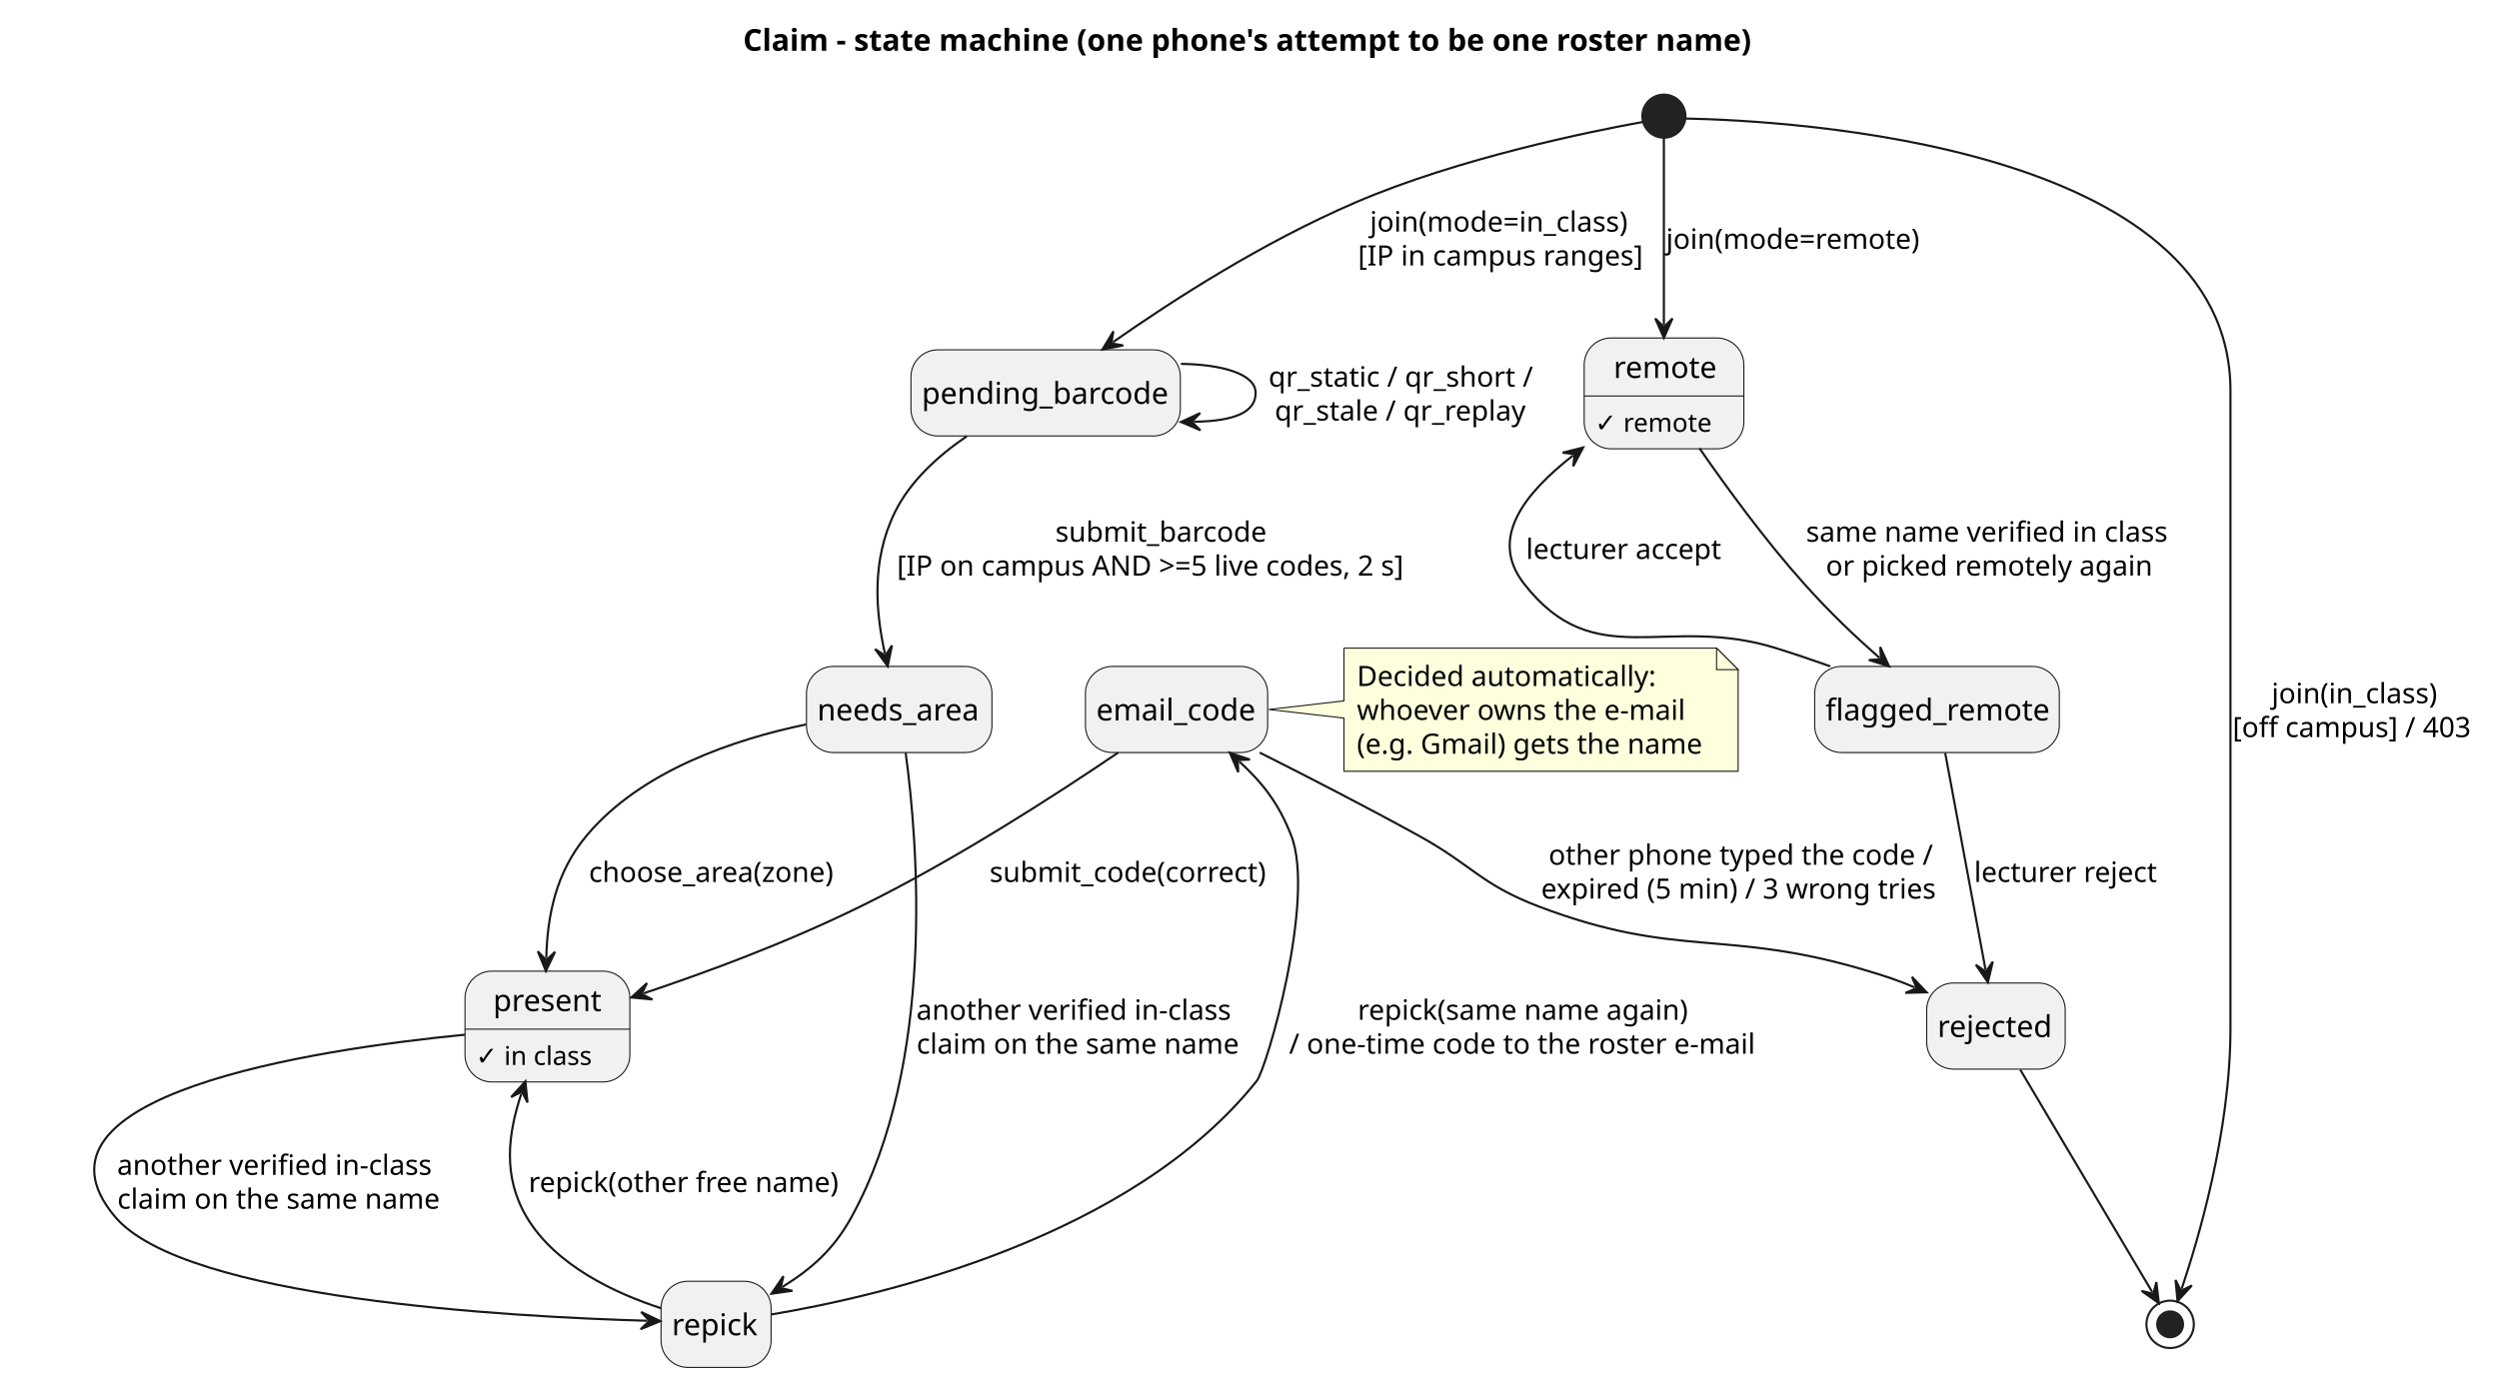
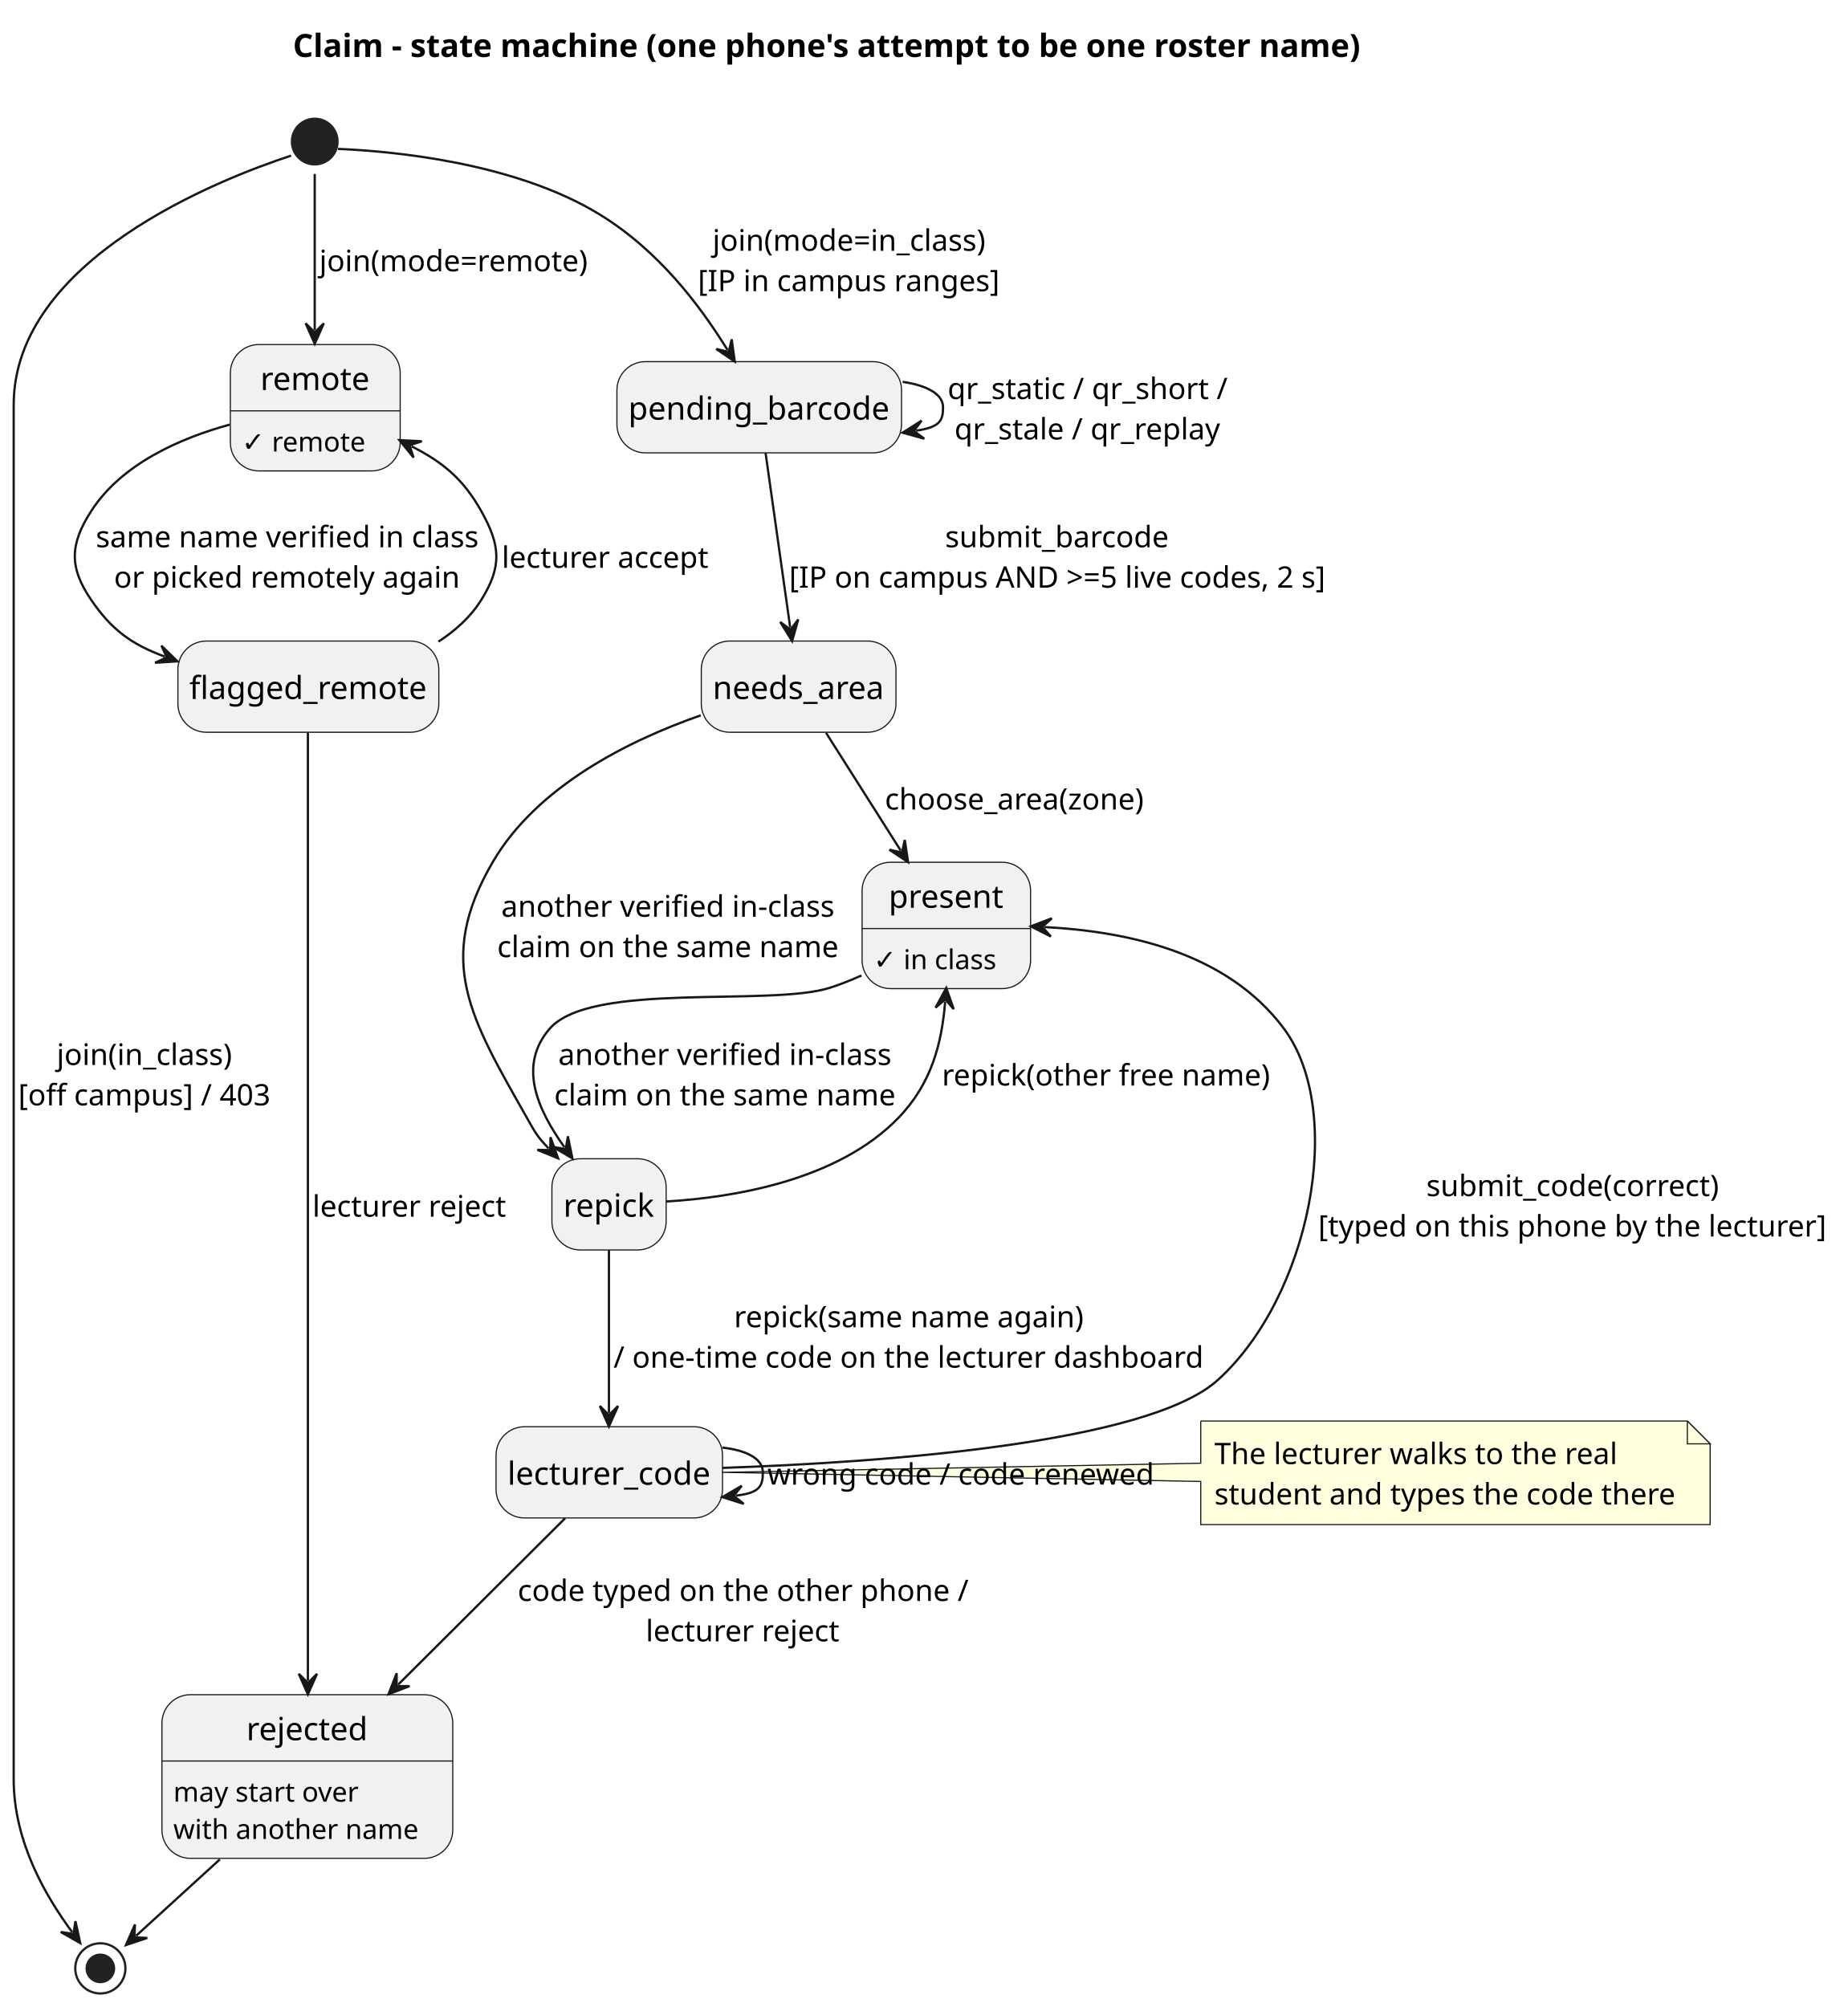
- <svg xmlns="http://www.w3.org/2000/svg" contentStyleType="text/css" height="640px" preserveAspectRatio="none" style="width:1160px;height:640px;background:#FFFFFF;" version="1.1" viewBox="0 0 1160 640" width="1160px" zoomAndPan="magnify">
+ <svg xmlns="http://www.w3.org/2000/svg" contentStyleType="text/css" height="880px" preserveAspectRatio="none" style="width:810px;height:880px;background:#FFFFFF;" version="1.1" viewBox="0 0 810 880" width="810px" zoomAndPan="magnify">
  <defs />
  <g>
-     <text fill="#000000" font-family="sans-serif" font-size="14" font-weight="bold" lengthAdjust="spacing" textLength="456.326" x="344.915" y="23.562">Claim - state machine (one phone's attempt to be one roster name)</text>
-     <ellipse cx="772.35" cy="53.94" fill="#222222" rx="10" ry="10" style="stroke:#222222;stroke-width:1.0;" />
+     <text fill="#000000" font-family="sans-serif" font-size="14" font-weight="bold" lengthAdjust="spacing" textLength="464.623" x="128.438" y="24.966">Claim - state machine (one phone's attempt to be one roster name)</text>
+     <ellipse cx="138" cy="62.068" fill="#222222" rx="10" ry="10" style="stroke:#222222;stroke-width:1.0;" />
    <g id="remote">
-       <rect fill="#F1F1F1" height="51.459" rx="12.5" ry="12.5" style="stroke:#181818;stroke-width:0.5;" width="74.129" x="735.35" y="156.94" />
-       <line style="stroke:#181818;stroke-width:0.5;" x1="735.35" x2="809.479" y1="183.879" y2="183.879" />
-       <text fill="#000000" font-family="sans-serif" font-size="14" lengthAdjust="spacing" textLength="46.833" x="748.998" y="175.502">remote</text>
-       <text fill="#000000" font-family="sans-serif" font-size="12" lengthAdjust="spacing" textLength="54.129" x="740.35" y="200.504">✓ remote</text>
+       <rect fill="#F1F1F1" height="55.412" rx="12.5" ry="12.5" style="stroke:#181818;stroke-width:0.5;" width="74.479" x="101" y="151.068" />
+       <line style="stroke:#181818;stroke-width:0.5;" x1="101" x2="175.479" y1="180.136" y2="180.136" />
+       <text fill="#000000" font-family="sans-serif" font-size="14" lengthAdjust="spacing" textLength="48.188" x="114.146" y="171.034">remote</text>
+       <text fill="#000000" font-family="sans-serif" font-size="12" lengthAdjust="spacing" textLength="54.479" x="106" y="197.964">✓ remote</text>
    </g>
-     <rect fill="#F1F1F1" height="40" rx="12.5" ry="12.5" style="stroke:#181818;stroke-width:0.5;" width="125.042" x="422.85" y="162.44" />
-     <text fill="#000000" font-family="sans-serif" font-size="14" lengthAdjust="spacing" textLength="115.042" x="427.85" y="187.532">pending_barcode</text>
-     <ellipse cx="1007.35" cy="614.939" fill="none" rx="11" ry="11" style="stroke:#222222;stroke-width:1.0;" />
-     <ellipse cx="1007.35" cy="614.939" fill="#222222" rx="6" ry="6" style="stroke:#222222;stroke-width:1.0;" />
-     <rect fill="#F1F1F1" height="40" rx="12.5" ry="12.5" style="stroke:#181818;stroke-width:0.5;" width="86.098" x="374.35" y="309.44" />
-     <text fill="#000000" font-family="sans-serif" font-size="14" lengthAdjust="spacing" textLength="76.098" x="379.35" y="334.532">needs_area</text>
+     <rect fill="#F1F1F1" height="40" rx="12.5" ry="12.5" style="stroke:#181818;stroke-width:0.5;" width="124.8" x="270.5" y="158.568" />
+     <text fill="#000000" font-family="sans-serif" font-size="14" lengthAdjust="spacing" textLength="114.8" x="275.5" y="184">pending_barcode</text>
+     <ellipse cx="44" cy="863.068" fill="none" rx="11" ry="11" style="stroke:#222222;stroke-width:1.0;" />
+     <ellipse cx="44" cy="863.068" fill="#222222" rx="6" ry="6" style="stroke:#222222;stroke-width:1.0;" />
+     <rect fill="#F1F1F1" height="40" rx="12.5" ry="12.5" style="stroke:#181818;stroke-width:0.5;" width="85.362" x="307.5" y="281.068" />
+     <text fill="#000000" font-family="sans-serif" font-size="14" lengthAdjust="spacing" textLength="75.362" x="312.5" y="306.5">needs_area</text>
    <g id="present">
-       <rect fill="#F1F1F1" height="51.459" rx="12.5" ry="12.5" style="stroke:#181818;stroke-width:0.5;" width="76.525" x="215.85" y="450.94" />
-       <line style="stroke:#181818;stroke-width:0.5;" x1="215.85" x2="292.375" y1="477.879" y2="477.879" />
-       <text fill="#000000" font-family="sans-serif" font-size="14" lengthAdjust="spacing" textLength="50.408" x="228.909" y="469.502">present</text>
-       <text fill="#000000" font-family="sans-serif" font-size="12" lengthAdjust="spacing" textLength="56.525" x="220.85" y="494.504">✓ in class</text>
+       <rect fill="#F1F1F1" height="55.412" rx="12.5" ry="12.5" style="stroke:#181818;stroke-width:0.5;" width="73.891" x="378" y="378.068" />
+       <line style="stroke:#181818;stroke-width:0.5;" x1="378" x2="451.891" y1="407.136" y2="407.136" />
+       <text fill="#000000" font-family="sans-serif" font-size="14" lengthAdjust="spacing" textLength="50.596" x="389.648" y="398.034">present</text>
+       <text fill="#000000" font-family="sans-serif" font-size="12" lengthAdjust="spacing" textLength="53.891" x="383" y="424.964">✓ in class</text>
    </g>
-     <rect fill="#F1F1F1" height="40" rx="12.5" ry="12.5" style="stroke:#181818;stroke-width:0.5;" width="113.558" x="842.35" y="309.44" />
-     <text fill="#000000" font-family="sans-serif" font-size="14" lengthAdjust="spacing" textLength="103.558" x="847.35" y="334.532">flagged_remote</text>
-     <rect fill="#F1F1F1" height="40" rx="12.5" ry="12.5" style="stroke:#181818;stroke-width:0.5;" width="51.077" x="306.85" y="594.939" />
-     <text fill="#000000" font-family="sans-serif" font-size="14" lengthAdjust="spacing" textLength="41.077" x="311.85" y="620.032">repick</text>
-     <rect fill="#F1F1F1" height="40" rx="12.5" ry="12.5" style="stroke:#181818;stroke-width:0.5;" width="84.58" x="503.85" y="309.44" />
-     <text fill="#000000" font-family="sans-serif" font-size="14" lengthAdjust="spacing" textLength="74.58" x="508.85" y="334.532">email_code</text>
-     <rect fill="#F1F1F1" height="40" rx="12.5" ry="12.5" style="stroke:#181818;stroke-width:0.5;" width="64.298" x="894.35" y="456.44" />
-     <text fill="#000000" font-family="sans-serif" font-size="14" lengthAdjust="spacing" textLength="54.298" x="899.35" y="481.532">rejected</text>
-     <g id="elem_GMN27">
-       <path d="M623.85,300.94 L623.85,325.44 L588.93,329.44 L623.85,333.44 L623.85,358.128 A0,0 0 0 0 623.85,358.128 L806.817,358.128 A0,0 0 0 0 806.817,358.128 L806.817,310.94 L796.817,300.94 L623.85,300.94 A0,0 0 0 0 623.85,300.94 " fill="#FEFFDD" style="stroke:#181818;stroke-width:0.5;" />
-       <path d="M796.817,300.94 L796.817,310.94 L806.817,310.94 L796.817,300.94 " fill="#FEFFDD" style="stroke:#181818;stroke-width:0.5;" />
-       <text fill="#000000" font-family="sans-serif" font-size="13" lengthAdjust="spacing" textLength="139.89" x="629.85" y="318.533">Decided automatically:</text>
-       <text fill="#000000" font-family="sans-serif" font-size="13" lengthAdjust="spacing" textLength="155.486" x="629.85" y="334.263">whoever owns the e-mail</text>
-       <text fill="#000000" font-family="sans-serif" font-size="13" lengthAdjust="spacing" textLength="161.967" x="629.85" y="349.992">(e.g. Gmail) gets the name</text>
+     <rect fill="#F1F1F1" height="40" rx="12.5" ry="12.5" style="stroke:#181818;stroke-width:0.5;" width="114.412" x="78" y="281.068" />
+     <text fill="#000000" font-family="sans-serif" font-size="14" lengthAdjust="spacing" textLength="104.412" x="83" y="306.5">flagged_remote</text>
+     <rect fill="#F1F1F1" height="40" rx="12.5" ry="12.5" style="stroke:#181818;stroke-width:0.5;" width="50.096" x="242" y="508.068" />
+     <text fill="#000000" font-family="sans-serif" font-size="14" lengthAdjust="spacing" textLength="40.096" x="247" y="533.5">repick</text>
+     <rect fill="#F1F1F1" height="40" rx="12.5" ry="12.5" style="stroke:#181818;stroke-width:0.5;" width="99.306" x="217.5" y="625.568" />
+     <text fill="#000000" font-family="sans-serif" font-size="14" lengthAdjust="spacing" textLength="89.306" x="222.5" y="651">lecturer_code</text>
+     <g id="rejected">
+       <rect fill="#F1F1F1" height="71.756" rx="12.5" ry="12.5" style="stroke:#181818;stroke-width:0.5;" width="127.533" x="71" y="743.068" />
+       <line style="stroke:#181818;stroke-width:0.5;" x1="71" x2="198.533" y1="772.136" y2="772.136" />
+       <text fill="#000000" font-family="sans-serif" font-size="14" lengthAdjust="spacing" textLength="53.466" x="108.034" y="763.034">rejected</text>
+       <text fill="#000000" font-family="sans-serif" font-size="12" lengthAdjust="spacing" textLength="81.493" x="76" y="789.964">may start over</text>
+       <text fill="#000000" font-family="sans-serif" font-size="12" lengthAdjust="spacing" textLength="107.533" x="76" y="806.308">with another name</text>
    </g>
-     <g id="link_*start*_remote">
-       <path d="M772.35,64.04 C772.35,83.24 772.35,122.48 772.35,150.859 " fill="none" id="*start*-to-remote" style="stroke:#181818;stroke-width:1.0;" />
-       <polygon fill="#181818" points="772.35,156.859,776.35,147.859,772.35,151.859,768.35,147.859,772.35,156.859" style="stroke:#181818;stroke-width:1.0;" />
-       <text fill="#000000" font-family="sans-serif" font-size="13" lengthAdjust="spacing" textLength="118.066" x="773.35" y="115.533">join(mode=remote)</text>
+     <g id="elem_GMN28">
+       <path d="M526.5,623.068 L526.5,641.568 L316.636,645.568 L526.5,649.568 L526.5,668.48 A0,0 0 0 0 526.5,668.48 L749.858,668.48 A0,0 0 0 0 749.858,668.48 L749.858,633.068 L739.858,623.068 L526.5,623.068 A0,0 0 0 0 526.5,623.068 " fill="#FEFFDD" style="stroke:#181818;stroke-width:0.5;" />
+       <path d="M739.858,623.068 L739.858,633.068 L749.858,633.068 L739.858,623.068 " fill="#FEFFDD" style="stroke:#181818;stroke-width:0.5;" />
+       <text fill="#000000" font-family="sans-serif" font-size="13" lengthAdjust="spacing" textLength="177.216" x="532.5" y="641.965">The lecturer walks to the real</text>
+       <text fill="#000000" font-family="sans-serif" font-size="13" lengthAdjust="spacing" textLength="202.358" x="532.5" y="659.671">student and types the code there</text>
    </g>
-     <g id="link_*start*_pending_barcode">
-       <path d="M762.67,56.609 C739.14,60.87 677.34,73.299 629.35,93.939 C585.82,112.659 544.639,139.294 516.649,158.844 " fill="none" id="*start*-to-pending_barcode" style="stroke:#181818;stroke-width:1.0;" />
-       <polygon fill="#181818" points="511.73,162.28,521.399,160.405,515.829,159.416,516.818,153.847,511.73,162.28" style="stroke:#181818;stroke-width:1.0;" />
-       <text fill="#000000" font-family="sans-serif" font-size="13" lengthAdjust="spacing" textLength="122.935" x="635.876" y="107.533">join(mode=in_class)</text>
-       <text fill="#000000" font-family="sans-serif" font-size="13" lengthAdjust="spacing" textLength="133.986" x="630.35" y="123.263">[IP in campus ranges]</text>
-     </g>
-     <g id="link_*start*_*end*">
-       <path d="M782.34,55.029 C830.38,56.01 1035.35,66.93 1035.35,181.44 C1035.35,181.44 1035.35,181.44 1035.35,477.44 C1035.35,525.819 1020.171,576.232 1012.701,598.462 " fill="none" id="*start*-to-*end*" style="stroke:#181818;stroke-width:1.0;" />
-       <polygon fill="#181818" points="1010.79,604.149,1017.448,596.892,1012.383,599.41,1009.865,594.344,1010.79,604.149" style="stroke:#181818;stroke-width:1.0;" />
-       <text fill="#000000" font-family="sans-serif" font-size="13" lengthAdjust="spacing" textLength="79.612" x="1054.447" y="326.533">join(in_class)</text>
-       <text fill="#000000" font-family="sans-serif" font-size="13" lengthAdjust="spacing" textLength="115.807" x="1036.35" y="342.263">[off campus] / 403</text>
-     </g>
-     <g id="link_pending_barcode_needs_area">
-       <path d="M448.8,202.54 C435.76,211.41 422.52,223.269 415.35,237.94 C404.31,260.529 406.559,284.37 410.769,303.48 " fill="none" id="pending_barcode-to-needs_area" style="stroke:#181818;stroke-width:1.0;" />
-       <polygon fill="#181818" points="412.06,309.339,414.03,299.69,410.984,304.457,406.217,301.411,412.06,309.339" style="stroke:#181818;stroke-width:1.0;" />
-       <text fill="#000000" font-family="sans-serif" font-size="13" lengthAdjust="spacing" textLength="98.141" x="489.888" y="251.533">submit_barcode</text>
-       <text fill="#000000" font-family="sans-serif" font-size="13" lengthAdjust="spacing" textLength="245.216" x="416.35" y="267.263">[IP on campus AND &gt;=5 live codes, 2 s]</text>
-     </g>
-     <g id="link_pending_barcode_pending_barcode">
-       <path d="M548.18,168.95 C567.6,169.23 582.85,173.72 582.85,182.44 C582.85,191.16 573.599,195.563 554.179,195.843 " fill="none" id="pending_barcode-to-pending_barcode" style="stroke:#181818;stroke-width:1.0;" />
-       <polygon fill="#181818" points="548.18,195.929,557.237,199.799,553.179,195.857,557.121,191.8,548.18,195.929" style="stroke:#181818;stroke-width:1.0;" />
-       <text fill="#000000" font-family="sans-serif" font-size="13" lengthAdjust="spacing" textLength="122.637" x="588.85" y="179.533">qr_static / qr_short /</text>
-       <text fill="#000000" font-family="sans-serif" font-size="13" lengthAdjust="spacing" textLength="116.892" x="591.722" y="195.263">qr_stale / qr_replay</text>
-     </g>
-     <g id="link_needs_area_present">
-       <path d="M374.12,336.389 C341.35,343.209 297.77,357.649 272.35,387.94 C257.7,405.409 254.112,425.662 253.562,444.862 " fill="none" id="needs_area-to-present" style="stroke:#181818;stroke-width:1.0;" />
-       <polygon fill="#181818" points="253.39,450.86,257.646,441.978,253.533,445.861,249.649,441.749,253.39,450.86" style="stroke:#181818;stroke-width:1.0;" />
-       <text fill="#000000" font-family="sans-serif" font-size="13" lengthAdjust="spacing" textLength="117.863" x="273.35" y="409.533">choose_area(zone)</text>
-     </g>
-     <g id="link_remote_flagged_remote">
-       <path d="M788.87,208.139 C801.38,226.2 819.41,250.929 837.35,270.94 C849.6,284.599 860.17,294.66 872.39,305.44 " fill="none" id="remote-to-flagged_remote" style="stroke:#181818;stroke-width:1.0;" />
-       <polygon fill="#181818" points="876.89,309.409,872.787,300.456,873.14,306.102,867.495,306.455,876.89,309.409" style="stroke:#181818;stroke-width:1.0;" />
-       <text fill="#000000" font-family="sans-serif" font-size="13" lengthAdjust="spacing" textLength="170.555" x="838.35" y="251.533">same name verified in class</text>
-       <text fill="#000000" font-family="sans-serif" font-size="13" lengthAdjust="spacing" textLength="152.21" x="847.522" y="267.263">or picked remotely again</text>
-     </g>
-     <g id="link_flagged_remote_remote">
-       <path d="M849.57,309.389 C841.2,306.42 832.56,303.49 824.35,300.94 C773.09,285.01 740.26,313.349 707.35,270.94 C691,249.859 707.661,229.165 730.161,211.495 " fill="none" id="flagged_remote-to-remote" style="stroke:#181818;stroke-width:1.0;" />
-       <polygon fill="#181818" points="734.88,207.79,725.331,210.202,730.948,210.878,730.272,216.494,734.88,207.79" style="stroke:#181818;stroke-width:1.0;" />
-       <text fill="#000000" font-family="sans-serif" font-size="13" lengthAdjust="spacing" textLength="93.063" x="708.35" y="259.533">lecturer accept</text>
-     </g>
-     <g id="link_needs_area_repick">
-       <path d="M420.39,349.529 C426.07,391.469 434.48,493.589 395.35,564.939 C386.96,580.25 376.659,589.197 363.199,597.547 " fill="none" id="needs_area-to-repick" style="stroke:#181818;stroke-width:1.0;" />
-       <polygon fill="#181818" points="358.1,600.71,367.856,599.364,362.349,598.074,363.639,592.566,358.1,600.71" style="stroke:#181818;stroke-width:1.0;" />
-       <text fill="#000000" font-family="sans-serif" font-size="13" lengthAdjust="spacing" textLength="149.335" x="425.35" y="473.533">another verified in-class</text>
-       <text fill="#000000" font-family="sans-serif" font-size="13" lengthAdjust="spacing" textLength="149.106" x="425.464" y="489.263">claim on the same name</text>
-     </g>
-     <g id="link_present_repick">
-       <path d="M215.79,480.45 C145.07,487.409 6,508.539 53.35,564.939 C85.61,603.36 237.632,611.489 300.492,613.279 " fill="none" id="present-to-repick" style="stroke:#181818;stroke-width:1.0;" />
-       <polygon fill="#181818" points="306.49,613.449,297.608,609.195,301.492,613.307,297.38,617.192,306.49,613.449" style="stroke:#181818;stroke-width:1.0;" />
-       <text fill="#000000" font-family="sans-serif" font-size="13" lengthAdjust="spacing" textLength="149.335" x="54.35" y="545.533">another verified in-class</text>
-       <text fill="#000000" font-family="sans-serif" font-size="13" lengthAdjust="spacing" textLength="149.106" x="54.464" y="561.263">claim on the same name</text>
-     </g>
-     <g id="link_repick_present">
-       <path d="M306.84,607.46 C285.95,600.659 257.73,587.699 244.35,564.939 C233.2,545.96 235.877,526.346 241.997,507.827 " fill="none" id="repick-to-present" style="stroke:#181818;stroke-width:1.0;" />
-       <polygon fill="#181818" points="243.88,502.13,237.258,509.42,242.311,506.877,244.854,511.93,243.88,502.13" style="stroke:#181818;stroke-width:1.0;" />
-       <text fill="#000000" font-family="sans-serif" font-size="13" lengthAdjust="spacing" textLength="145.958" x="245.35" y="553.533">repick(other free name)</text>
-     </g>
-     <g id="link_repick_email_code">
-       <path d="M358.04,610.35 C409.48,601.74 525.2,574.88 583.35,501.94 C587.97,496.149 610.86,417.399 599.35,387.94 C593.53,373.019 586.218,363.709 575.279,353.61 " fill="none" id="repick-to-email_code" style="stroke:#181818;stroke-width:1.0;" />
-       <polygon fill="#181818" points="570.87,349.539,574.769,358.584,574.544,352.931,580.196,352.705,570.87,349.539" style="stroke:#181818;stroke-width:1.0;" />
-       <text fill="#000000" font-family="sans-serif" font-size="13" lengthAdjust="spacing" textLength="155.416" x="630.228" y="473.533">repick(same name again)</text>
-       <text fill="#000000" font-family="sans-serif" font-size="13" lengthAdjust="spacing" textLength="219.172" x="598.35" y="489.263">/ one-time code to the roster e-mail</text>
-     </g>
-     <g id="link_email_code_present">
-       <path d="M519.08,349.44 C490.24,369.01 442.95,399.57 399.35,420.94 C364.46,438.039 328.449,451.292 298.739,461.252 " fill="none" id="email_code-to-present" style="stroke:#181818;stroke-width:1.0;" />
-       <polygon fill="#181818" points="293.05,463.159,302.855,464.091,297.791,461.57,300.312,456.506,293.05,463.159" style="stroke:#181818;stroke-width:1.0;" />
-       <text fill="#000000" font-family="sans-serif" font-size="13" lengthAdjust="spacing" textLength="131.739" x="459.35" y="409.533">submit_code(correct)</text>
-     </g>
-     <g id="link_email_code_rejected">
-       <path d="M584.74,349.459 C606.5,360.409 634.13,374.599 658.35,387.94 C683.66,401.88 687.35,410.68 714.35,420.94 C779.13,445.55 801.02,430.889 867.35,450.94 C876.27,453.639 880.146,454.906 888.776,458.476 " fill="none" id="email_code-to-rejected" style="stroke:#181818;stroke-width:1.0;" />
-       <polygon fill="#181818" points="894.32,460.769,887.533,453.633,889.7,458.858,884.475,461.025,894.32,460.769" style="stroke:#181818;stroke-width:1.0;" />
-       <text fill="#000000" font-family="sans-serif" font-size="13" lengthAdjust="spacing" textLength="179.213" x="718.838" y="401.533">other phone typed the code /</text>
-       <text fill="#000000" font-family="sans-serif" font-size="13" lengthAdjust="spacing" textLength="186.19" x="715.35" y="417.263">expired (5 min) / 3 wrong tries</text>
-     </g>
-     <g id="link_flagged_remote_rejected">
-       <path d="M902.94,349.69 C908.1,377.43 916.482,422.431 921.652,450.211 " fill="none" id="flagged_remote-to-rejected" style="stroke:#181818;stroke-width:1.0;" />
-       <polygon fill="#181818" points="922.75,456.11,925.036,446.529,921.835,451.194,917.171,447.993,922.75,456.11" style="stroke:#181818;stroke-width:1.0;" />
-       <text fill="#000000" font-family="sans-serif" font-size="13" lengthAdjust="spacing" textLength="85.998" x="916.35" y="409.533">lecturer reject</text>
-     </g>
-     <g id="link_rejected_*end*">
-       <path d="M937.79,496.709 C955.58,526.689 986.129,578.169 999.049,599.949 " fill="none" id="rejected-to-*end*" style="stroke:#181818;stroke-width:1.0;" />
-       <polygon fill="#181818" points="1002.11,605.11,1000.958,595.328,999.559,600.809,994.078,599.41,1002.11,605.11" style="stroke:#181818;stroke-width:1.0;" />
-     </g>
+     <polygon fill="#181818" points="138,150.751,142,141.751,138,145.751,134,141.751,138,150.751" style="stroke:#181818;stroke-width:1.0;" />
+     <path d="M138,76.266 C138,93.495 138,120.997 138,144.751 " fill="none" style="stroke:#181818;stroke-width:1.0;" />
+     <text fill="#000000" font-family="sans-serif" font-size="13" lengthAdjust="spacing" textLength="117.936" x="140" y="118.965">join(mode=remote)</text>
+     <polygon fill="#181818" points="322.181,158.546,320.829,148.79,319.543,154.299,314.034,153.012,322.181,158.546" style="stroke:#181818;stroke-width:1.0;" />
+     <path d="M148.212,65.291 C170.642,66.216 225.218,70.875 263,94.068 C289.117,110.1 307.045,134.183 319.015,153.45 " fill="none" style="stroke:#181818;stroke-width:1.0;" />
+     <text fill="#000000" font-family="sans-serif" font-size="13" lengthAdjust="spacing" textLength="119.691" x="312.428" y="109.965">join(mode=in_class)</text>
+     <text fill="#000000" font-family="sans-serif" font-size="13" lengthAdjust="spacing" textLength="132.548" x="306" y="127.671">[IP in campus ranges]</text>
+     <polygon fill="#181818" points="35.187,851.989,33.075,842.369,32.223,847.962,26.631,847.11,35.187,851.989" style="stroke:#181818;stroke-width:1.0;" />
+     <path d="M127.642,68.238 C96.524,78.473 6,113.734 6,177.568 C6,177.568 6,177.568 6,780.068 C6,807.961 20.405,831.898 31.631,847.156 " fill="none" style="stroke:#181818;stroke-width:1.0;" />
+     <text fill="#000000" font-family="sans-serif" font-size="13" lengthAdjust="spacing" textLength="76.908" x="24.841" y="466.965">join(in_class)</text>
+     <text fill="#000000" font-family="sans-serif" font-size="13" lengthAdjust="spacing" textLength="110.591" x="8" y="484.671">[off campus] / 403</text>
+     <polygon fill="#181818" points="347.319,281.064,350.022,271.593,346.62,276.113,342.101,272.711,347.319,281.064" style="stroke:#181818;stroke-width:1.0;" />
+     <path d="M335.694,198.661 C338.877,221.225 343.303,252.598 346.481,275.123 " fill="none" style="stroke:#181818;stroke-width:1.0;" />
+     <text fill="#000000" font-family="sans-serif" font-size="13" lengthAdjust="spacing" textLength="98.319" x="414.413" y="239.965">submit_barcode</text>
+     <text fill="#000000" font-family="sans-serif" font-size="13" lengthAdjust="spacing" textLength="235.144" x="346" y="257.671">[IP on campus AND &gt;=5 live codes, 2 s]</text>
+     <polygon fill="#181818" points="395.778,189.721,405.269,192.353,400.724,188.985,404.091,184.44,395.778,189.721" style="stroke:#181818;stroke-width:1.0;" />
+     <path d="M395.778,167.415 C406.264,168.975 413.5,172.693 413.5,178.568 C413.5,184.443 412.199,187.278 401.713,188.838 " fill="none" style="stroke:#181818;stroke-width:1.0;" />
+     <text fill="#000000" font-family="sans-serif" font-size="13" lengthAdjust="spacing" textLength="122.772" x="415.5" y="174.965">qr_static / qr_short /</text>
+     <text fill="#000000" font-family="sans-serif" font-size="13" lengthAdjust="spacing" textLength="116.74" x="418.516" y="192.671">qr_stale / qr_replay</text>
+     <polygon fill="#181818" points="398.168,378.026,396.727,368.283,395.491,373.803,389.971,372.567,398.168,378.026" style="stroke:#181818;stroke-width:1.0;" />
+     <path d="M362.226,321.347 C372.376,337.353 383.705,355.219 394.955,372.959 " fill="none" style="stroke:#181818;stroke-width:1.0;" />
+     <text fill="#000000" font-family="sans-serif" font-size="13" lengthAdjust="spacing" textLength="113.763" x="388" y="354.965">choose_area(zone)</text>
+     <polygon fill="#181818" points="77.813,289.976,70.769,283.094,73.126,288.236,67.984,290.593,77.813,289.976" style="stroke:#181818;stroke-width:1.0;" />
+     <path d="M100.698,186.181 C78.995,192.149 53.357,203.333 40,224.068 C30.613,238.639 30.217,248.759 40,263.068 C48.891,276.072 57.457,282.418 72.189,287.888 " fill="none" style="stroke:#181818;stroke-width:1.0;" />
+     <text fill="#000000" font-family="sans-serif" font-size="13" lengthAdjust="spacing" textLength="167.882" x="42" y="239.965">same name verified in class</text>
+     <text fill="#000000" font-family="sans-serif" font-size="13" lengthAdjust="spacing" textLength="151.931" x="49.975" y="257.671">or picked remotely again</text>
+     <polygon fill="#181818" points="244.727,507.891,241.38,498.629,241.264,504.284,235.609,504.169,244.727,507.891" style="stroke:#181818;stroke-width:1.0;" />
+     <path d="M307.278,313.642 C275.916,324.626 235.519,344.558 216,378.068 C190.722,421.465 206.285,446.348 231,490.068 C234.617,496.466 235.455,498.233 240.572,503.563 " fill="none" style="stroke:#181818;stroke-width:1.0;" />
+     <text fill="#000000" font-family="sans-serif" font-size="13" lengthAdjust="spacing" textLength="146.107" x="219.794" y="401.965">another verified in-class</text>
+     <text fill="#000000" font-family="sans-serif" font-size="13" lengthAdjust="spacing" textLength="149.695" x="218" y="419.671">claim on the same name</text>
+     <polygon fill="#181818" points="250.984,507.899,249.008,498.25,248.078,503.83,242.499,502.9,250.984,507.899" style="stroke:#181818;stroke-width:1.0;" />
+     <path d="M377.733,427.708 C373.2,429.745 368.558,431.596 364,433.068 C337.711,441.554 259.064,430.168 241,451.068 C227.048,467.21 235.573,486.322 247.497,503.016 " fill="none" style="stroke:#181818;stroke-width:1.0;" />
+     <text fill="#000000" font-family="sans-serif" font-size="13" lengthAdjust="spacing" textLength="146.107" x="244.794" y="466.965">another verified in-class</text>
+     <text fill="#000000" font-family="sans-serif" font-size="13" lengthAdjust="spacing" textLength="149.695" x="243" y="484.671">claim on the same name</text>
+     <polygon fill="#181818" points="414.916,433.182,410.204,441.83,414.513,438.165,418.178,442.475,414.916,433.182" style="stroke:#181818;stroke-width:1.0;" />
+     <path d="M292.213,526.806 C320.901,525.103 367.229,517.851 394,490.068 C408.521,474.998 412.956,457.419 414.433,439.162 " fill="none" style="stroke:#181818;stroke-width:1.0;" />
+     <text fill="#000000" font-family="sans-serif" font-size="13" lengthAdjust="spacing" textLength="144.404" x="413" y="475.965">repick(other free name)</text>
+     <polygon fill="#181818" points="267,625.467,271,616.467,267,620.467,263,616.467,267,625.467" style="stroke:#181818;stroke-width:1.0;" />
+     <path d="M267,548.14 C267,569.541 267,598.055 267,619.467 " fill="none" style="stroke:#181818;stroke-width:1.0;" />
+     <text fill="#000000" font-family="sans-serif" font-size="13" lengthAdjust="spacing" textLength="153.582" x="321.832" y="581.965">repick(same name again)</text>
+     <text fill="#000000" font-family="sans-serif" font-size="13" lengthAdjust="spacing" textLength="259.246" x="269" y="599.671">/ one-time code on the lecturer dashboard</text>
+     <polygon fill="#181818" points="452.009,406.165,460.785,410.635,457.002,406.43,461.208,402.647,452.009,406.165" style="stroke:#181818;stroke-width:1.0;" />
+     <path d="M316.78,643.623 C385.082,641.281 502.941,633.162 534,605.068 C574.27,568.641 590.351,487.852 563,451.068 C537.625,416.941 492.929,408.332 458.001,406.482 " fill="none" style="stroke:#181818;stroke-width:1.0;" />
+     <text fill="#000000" font-family="sans-serif" font-size="13" lengthAdjust="spacing" textLength="128.57" x="625.392" y="524.465">submit_code(correct)</text>
+     <text fill="#000000" font-family="sans-serif" font-size="13" lengthAdjust="spacing" textLength="223.353" x="578" y="542.171">[typed on this phone by the lecturer]</text>
+     <polygon fill="#181818" points="316.745,656.422,326.131,659.409,321.715,655.873,325.251,651.457,316.745,656.422" style="stroke:#181818;stroke-width:1.0;" />
+     <path d="M316.745,634.713 C327.073,635.856 334.5,639.474 334.5,645.568 C334.5,651.662 333.037,654.62 322.709,655.763 " fill="none" style="stroke:#181818;stroke-width:1.0;" />
+     <text fill="#000000" font-family="sans-serif" font-size="13" lengthAdjust="spacing" textLength="170.313" x="336.5" y="650.965">wrong code / code renewed</text>
+     <polygon fill="#181818" points="170.369,742.833,179.568,739.315,173.911,739.304,173.922,733.647,170.369,742.833" style="stroke:#181818;stroke-width:1.0;" />
+     <path d="M247.806,665.689 C227.571,685.848 199.491,713.821 174.619,738.598 " fill="none" style="stroke:#181818;stroke-width:1.0;" />
+     <text fill="#000000" font-family="sans-serif" font-size="13" lengthAdjust="spacing" textLength="197.704" x="227" y="701.965">code typed on the other phone /</text>
+     <text fill="#000000" font-family="sans-serif" font-size="13" lengthAdjust="spacing" textLength="85.423" x="283.141" y="719.671">lecturer reject</text>
+     <polygon fill="#181818" points="175.115,192.976,181.331,200.615,179.574,195.238,184.951,193.481,175.115,192.976" style="stroke:#181818;stroke-width:1.0;" />
+     <path d="M192.222,281.341 C199.676,276.532 206.331,270.533 211,263.068 C220.191,248.372 219.487,239.181 211,224.068 C203.151,210.091 194.283,202.702 180.465,195.691 " fill="none" style="stroke:#181818;stroke-width:1.0;" />
+     <text fill="#000000" font-family="sans-serif" font-size="13" lengthAdjust="spacing" textLength="90.896" x="220" y="248.965">lecturer accept</text>
+     <polygon fill="#181818" points="135,742.905,139,733.905,135,737.905,131,733.905,135,742.905" style="stroke:#181818;stroke-width:1.0;" />
+     <path d="M135,321.337 C135,341.939 135,375.562 135,404.568 C135,404.568 135,404.568 135,646.568 C135,679.215 135,710.42 135,736.905 " fill="none" style="stroke:#181818;stroke-width:1.0;" />
+     <text fill="#000000" font-family="sans-serif" font-size="13" lengthAdjust="spacing" textLength="85.423" x="137" y="533.465">lecturer reject</text>
+     <polygon fill="#181818" points="55.224,852.831,64.569,849.721,58.918,849.461,59.178,843.81,55.224,852.831" style="stroke:#181818;stroke-width:1.0;" />
+     <path d="M96.408,815.267 C81.488,828.876 69.986,839.366 59.657,848.787 " fill="none" style="stroke:#181818;stroke-width:1.0;" />
  </g>
</svg>
